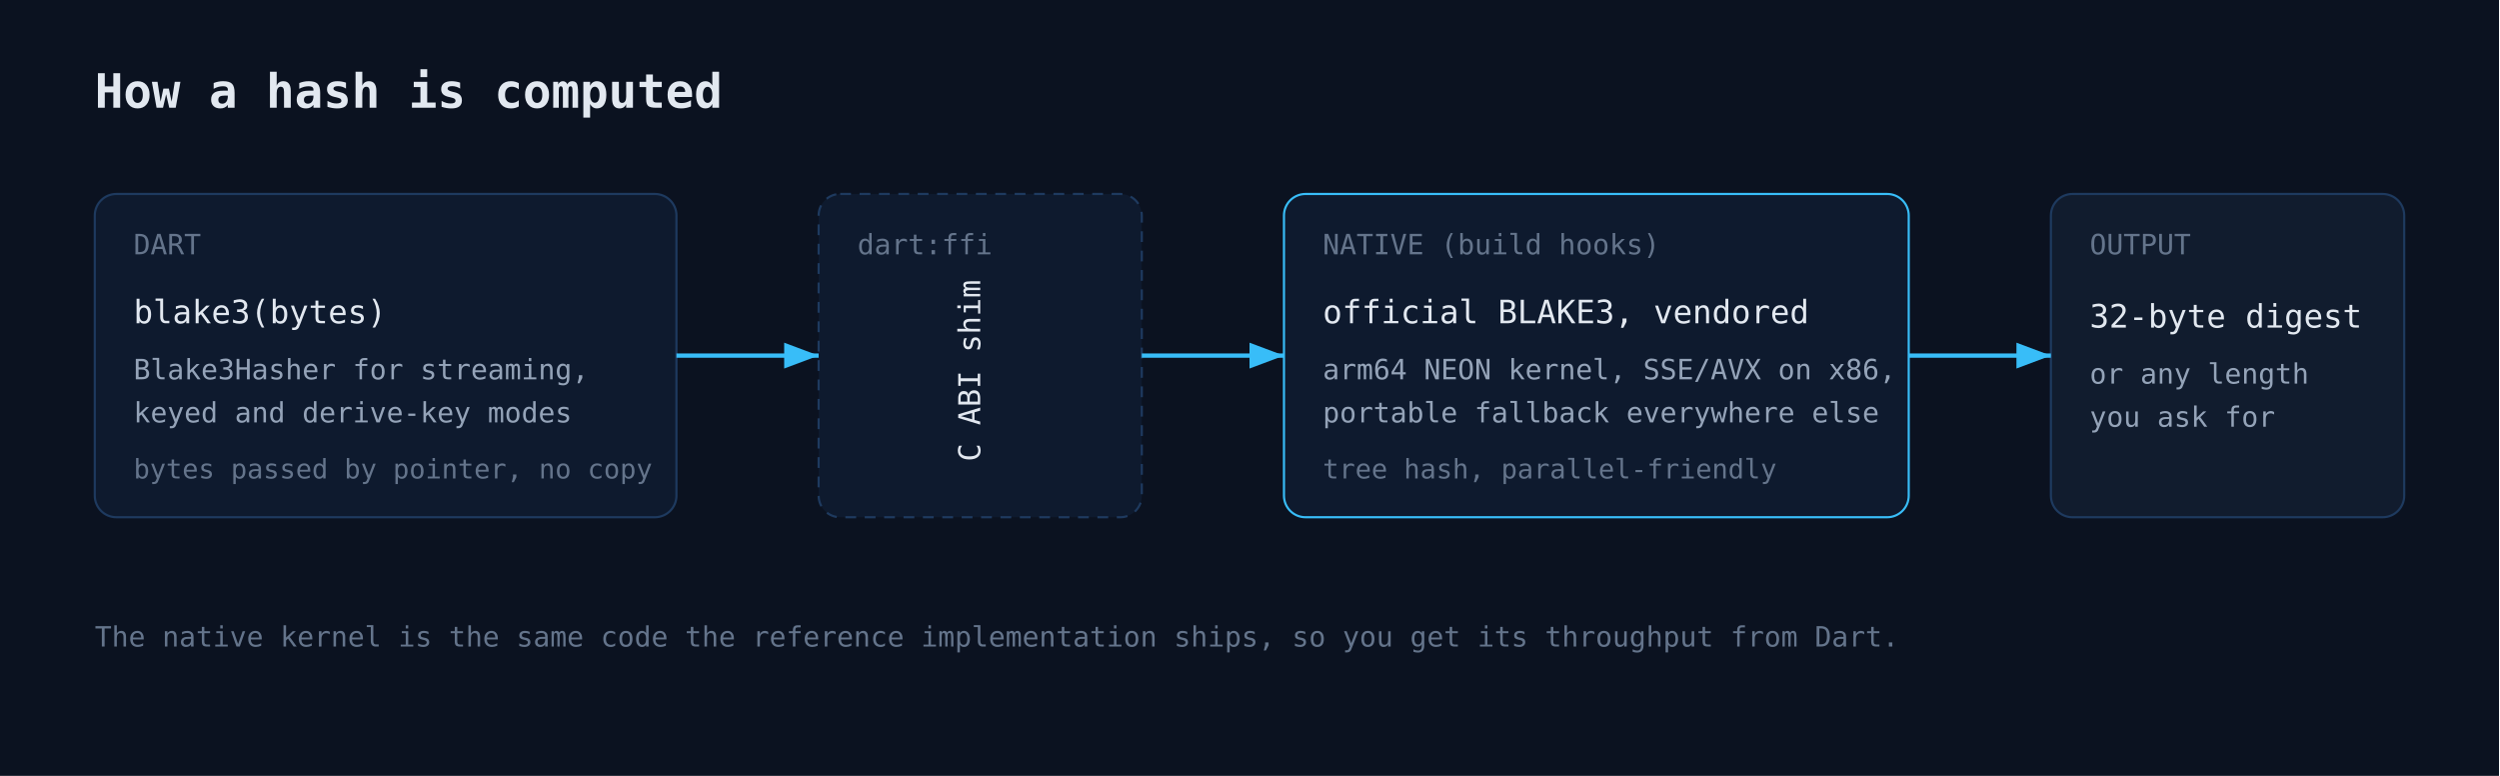
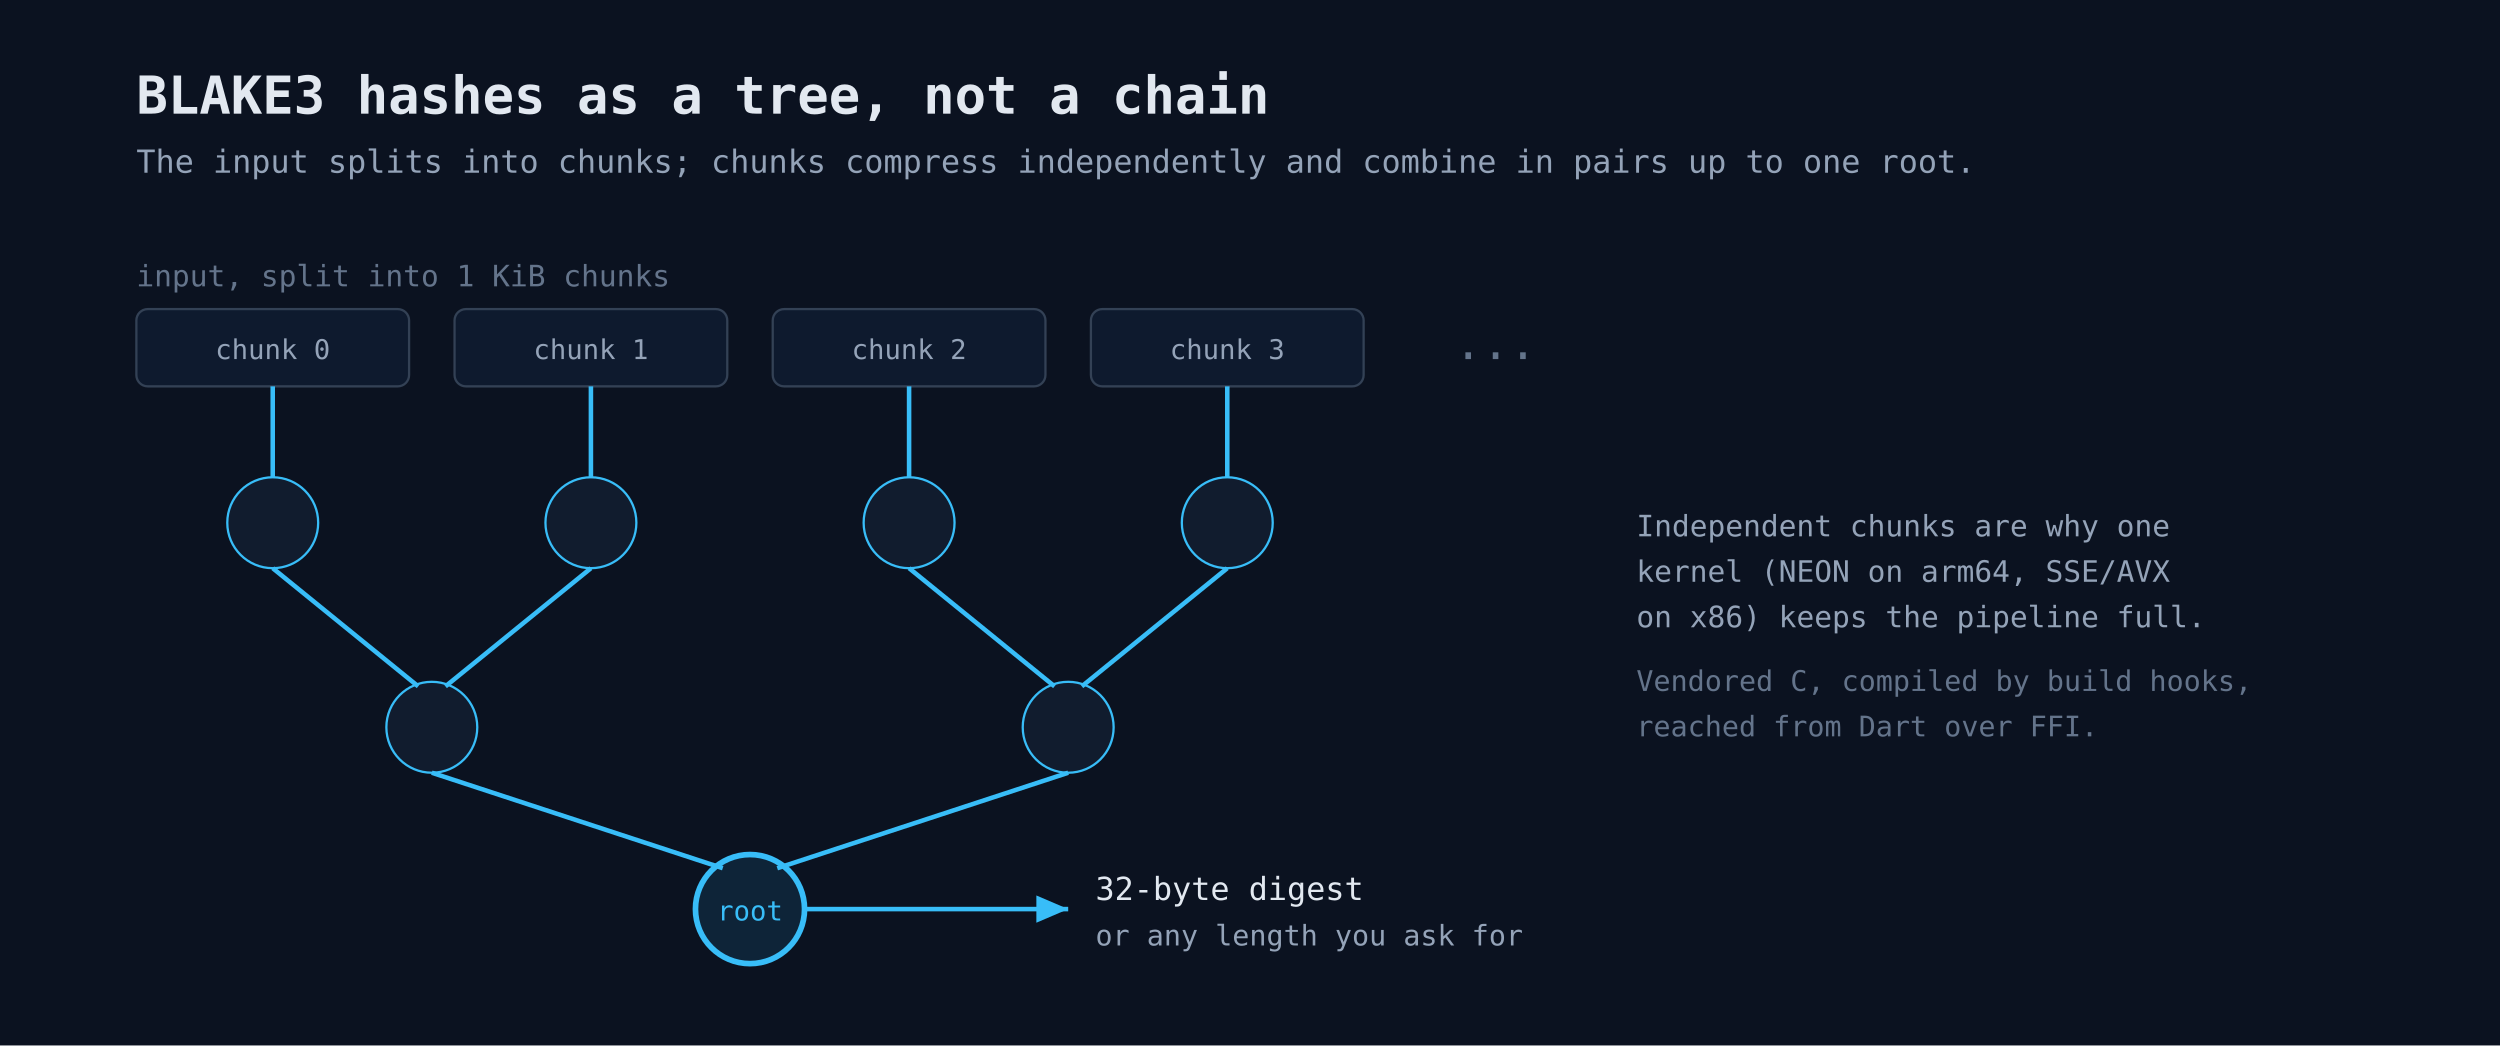
- <svg xmlns="http://www.w3.org/2000/svg" width="1160" height="360" viewBox="0 0 1160 360" font-family="Menlo, monospace">
+ <svg xmlns="http://www.w3.org/2000/svg" width="1100" height="460" viewBox="0 0 1100 460" font-family="Menlo, monospace">
+   <rect width="1100" height="460" fill="#0B1220" />
+   <text x="60" y="50" font-size="23" font-weight="bold" fill="#E2E8F0">BLAKE3 hashes as a tree, not a chain</text>
+   <text x="60" y="76" font-size="14" fill="#94A3B8">The input splits into chunks; chunks compress independently and combine in pairs up to one root.</text>
+   <text x="60" y="126" font-size="13" fill="#64748B">input, split into 1 KiB chunks</text>
+   <g>
+     <rect x="60" y="136" width="120" height="34" rx="5" fill="#0E1A2E" stroke="#334155" />
+     <text x="120" y="158" font-size="12" fill="#94A3B8" text-anchor="middle">chunk 0</text>
+     <rect x="200" y="136" width="120" height="34" rx="5" fill="#0E1A2E" stroke="#334155" />
+     <text x="260" y="158" font-size="12" fill="#94A3B8" text-anchor="middle">chunk 1</text>
+     <rect x="340" y="136" width="120" height="34" rx="5" fill="#0E1A2E" stroke="#334155" />
+     <text x="400" y="158" font-size="12" fill="#94A3B8" text-anchor="middle">chunk 2</text>
+     <rect x="480" y="136" width="120" height="34" rx="5" fill="#0E1A2E" stroke="#334155" />
+     <text x="540" y="158" font-size="12" fill="#94A3B8" text-anchor="middle">chunk 3</text>
+   </g>
+   <text x="640" y="158" font-size="20" fill="#64748B">...</text>
+   <g fill="#111C2E" stroke="#38BDF8">
+     <circle cx="120" cy="230" r="20" />
+     <circle cx="260" cy="230" r="20" />
+     <circle cx="400" cy="230" r="20" />
+     <circle cx="540" cy="230" r="20" />
+   </g>
+   <g stroke="#38BDF8" stroke-width="2" fill="none">
+     <path d="M120 170 L120 210" />
+     <path d="M260 170 L260 210" />
+     <path d="M400 170 L400 210" />
+     <path d="M540 170 L540 210" />
+   </g>
+   <g fill="#111C2E" stroke="#38BDF8">
+     <circle cx="190" cy="320" r="20" />
+     <circle cx="470" cy="320" r="20" />
+   </g>
+   <g stroke="#38BDF8" stroke-width="2" fill="none">
+     <path d="M120 250 L184 302" />
+     <path d="M260 250 L196 302" />
+     <path d="M400 250 L464 302" />
+     <path d="M540 250 L476 302" />
+   </g>
+   <circle cx="330" cy="400" r="24" fill="#0E2438" stroke="#38BDF8" stroke-width="2.5" />
+   <text x="330" y="405" font-size="12" fill="#38BDF8" text-anchor="middle">root</text>
+   <g stroke="#38BDF8" stroke-width="2" fill="none">
+     <path d="M190 340 L318 382" />
+     <path d="M470 340 L342 382" />
+   </g>
+   <path d="M354 400 L470 400" stroke="#38BDF8" stroke-width="2" fill="none" marker-end="url(#a)" />
  <defs>
-     <marker id="a" markerWidth="10" markerHeight="10" refX="8" refY="3" orient="auto">
-       <path d="M0,0 L8,3 L0,6 Z" fill="#38BDF8" />
+     <marker id="a" markerWidth="9" markerHeight="9" refX="7" refY="3" orient="auto">
+       <path d="M0,0 L7,3 L0,6 Z" fill="#38BDF8" />
    </marker>
  </defs>
-   <rect width="1160" height="360" fill="#0B1220" />
-   <text x="44" y="50" font-size="22" font-weight="bold" fill="#E2E8F0">How a hash is computed</text>
-   <rect x="44" y="90" width="270" height="150" rx="10" fill="#0E1A2E" stroke="#1E3A5F" />
-   <text x="62" y="118" font-size="13" fill="#64748B">DART</text>
-   <text x="62" y="150" font-size="15" fill="#E2E8F0">blake3(bytes)</text>
-   <text x="62" y="176" font-size="13" fill="#94A3B8">Blake3Hasher for streaming,</text>
-   <text x="62" y="196" font-size="13" fill="#94A3B8">keyed and derive-key modes</text>
-   <text x="62" y="222" font-size="12.5" fill="#64748B">bytes passed by pointer, no copy</text>
-   <rect x="380" y="90" width="150" height="150" rx="10" fill="#0E1A2E" stroke="#1E3A5F" stroke-dasharray="5 4" />
-   <text x="398" y="118" font-size="13" fill="#64748B">dart:ffi</text>
-   <text x="455" y="172" font-size="14" fill="#E2E8F0" text-anchor="middle" transform="rotate(-90 455 172)">C ABI shim</text>
-   <rect x="596" y="90" width="290" height="150" rx="10" fill="#0E1A2E" stroke="#38BDF8" />
-   <text x="614" y="118" font-size="13" fill="#64748B">NATIVE (build hooks)</text>
-   <text x="614" y="150" font-size="15" fill="#E2E8F0">official BLAKE3, vendored</text>
-   <text x="614" y="176" font-size="13" fill="#94A3B8">arm64 NEON kernel, SSE/AVX on x86,</text>
-   <text x="614" y="196" font-size="13" fill="#94A3B8">portable fallback everywhere else</text>
-   <text x="614" y="222" font-size="12.5" fill="#64748B">tree hash, parallel-friendly</text>
-   <rect x="952" y="90" width="164" height="150" rx="10" fill="#111C2E" stroke="#1E3A5F" />
-   <text x="970" y="118" font-size="13" fill="#64748B">OUTPUT</text>
-   <text x="970" y="152" font-size="15" fill="#E2E8F0">32-byte digest</text>
-   <text x="970" y="178" font-size="13" fill="#94A3B8">or any length</text>
-   <text x="970" y="198" font-size="13" fill="#94A3B8">you ask for</text>
-   <path d="M314 165 L380 165" stroke="#38BDF8" stroke-width="2" marker-end="url(#a)" />
-   <path d="M530 165 L596 165" stroke="#38BDF8" stroke-width="2" marker-end="url(#a)" />
-   <path d="M886 165 L952 165" stroke="#38BDF8" stroke-width="2" marker-end="url(#a)" />
-   <text x="44" y="300" font-size="13" fill="#64748B">The native kernel is the same code the reference implementation ships, so you get its throughput from Dart.</text>
+   <text x="482" y="396" font-size="14" fill="#E2E8F0">32-byte digest</text>
+   <text x="482" y="416" font-size="12.5" fill="#94A3B8">or any length you ask for</text>
+   <text x="720" y="236" font-size="13" fill="#94A3B8">Independent chunks are why one</text>
+   <text x="720" y="256" font-size="13" fill="#94A3B8">kernel (NEON on arm64, SSE/AVX</text>
+   <text x="720" y="276" font-size="13" fill="#94A3B8">on x86) keeps the pipeline full.</text>
+   <text x="720" y="304" font-size="12.5" fill="#64748B">Vendored C, compiled by build hooks,</text>
+   <text x="720" y="324" font-size="12.5" fill="#64748B">reached from Dart over FFI.</text>
</svg>
